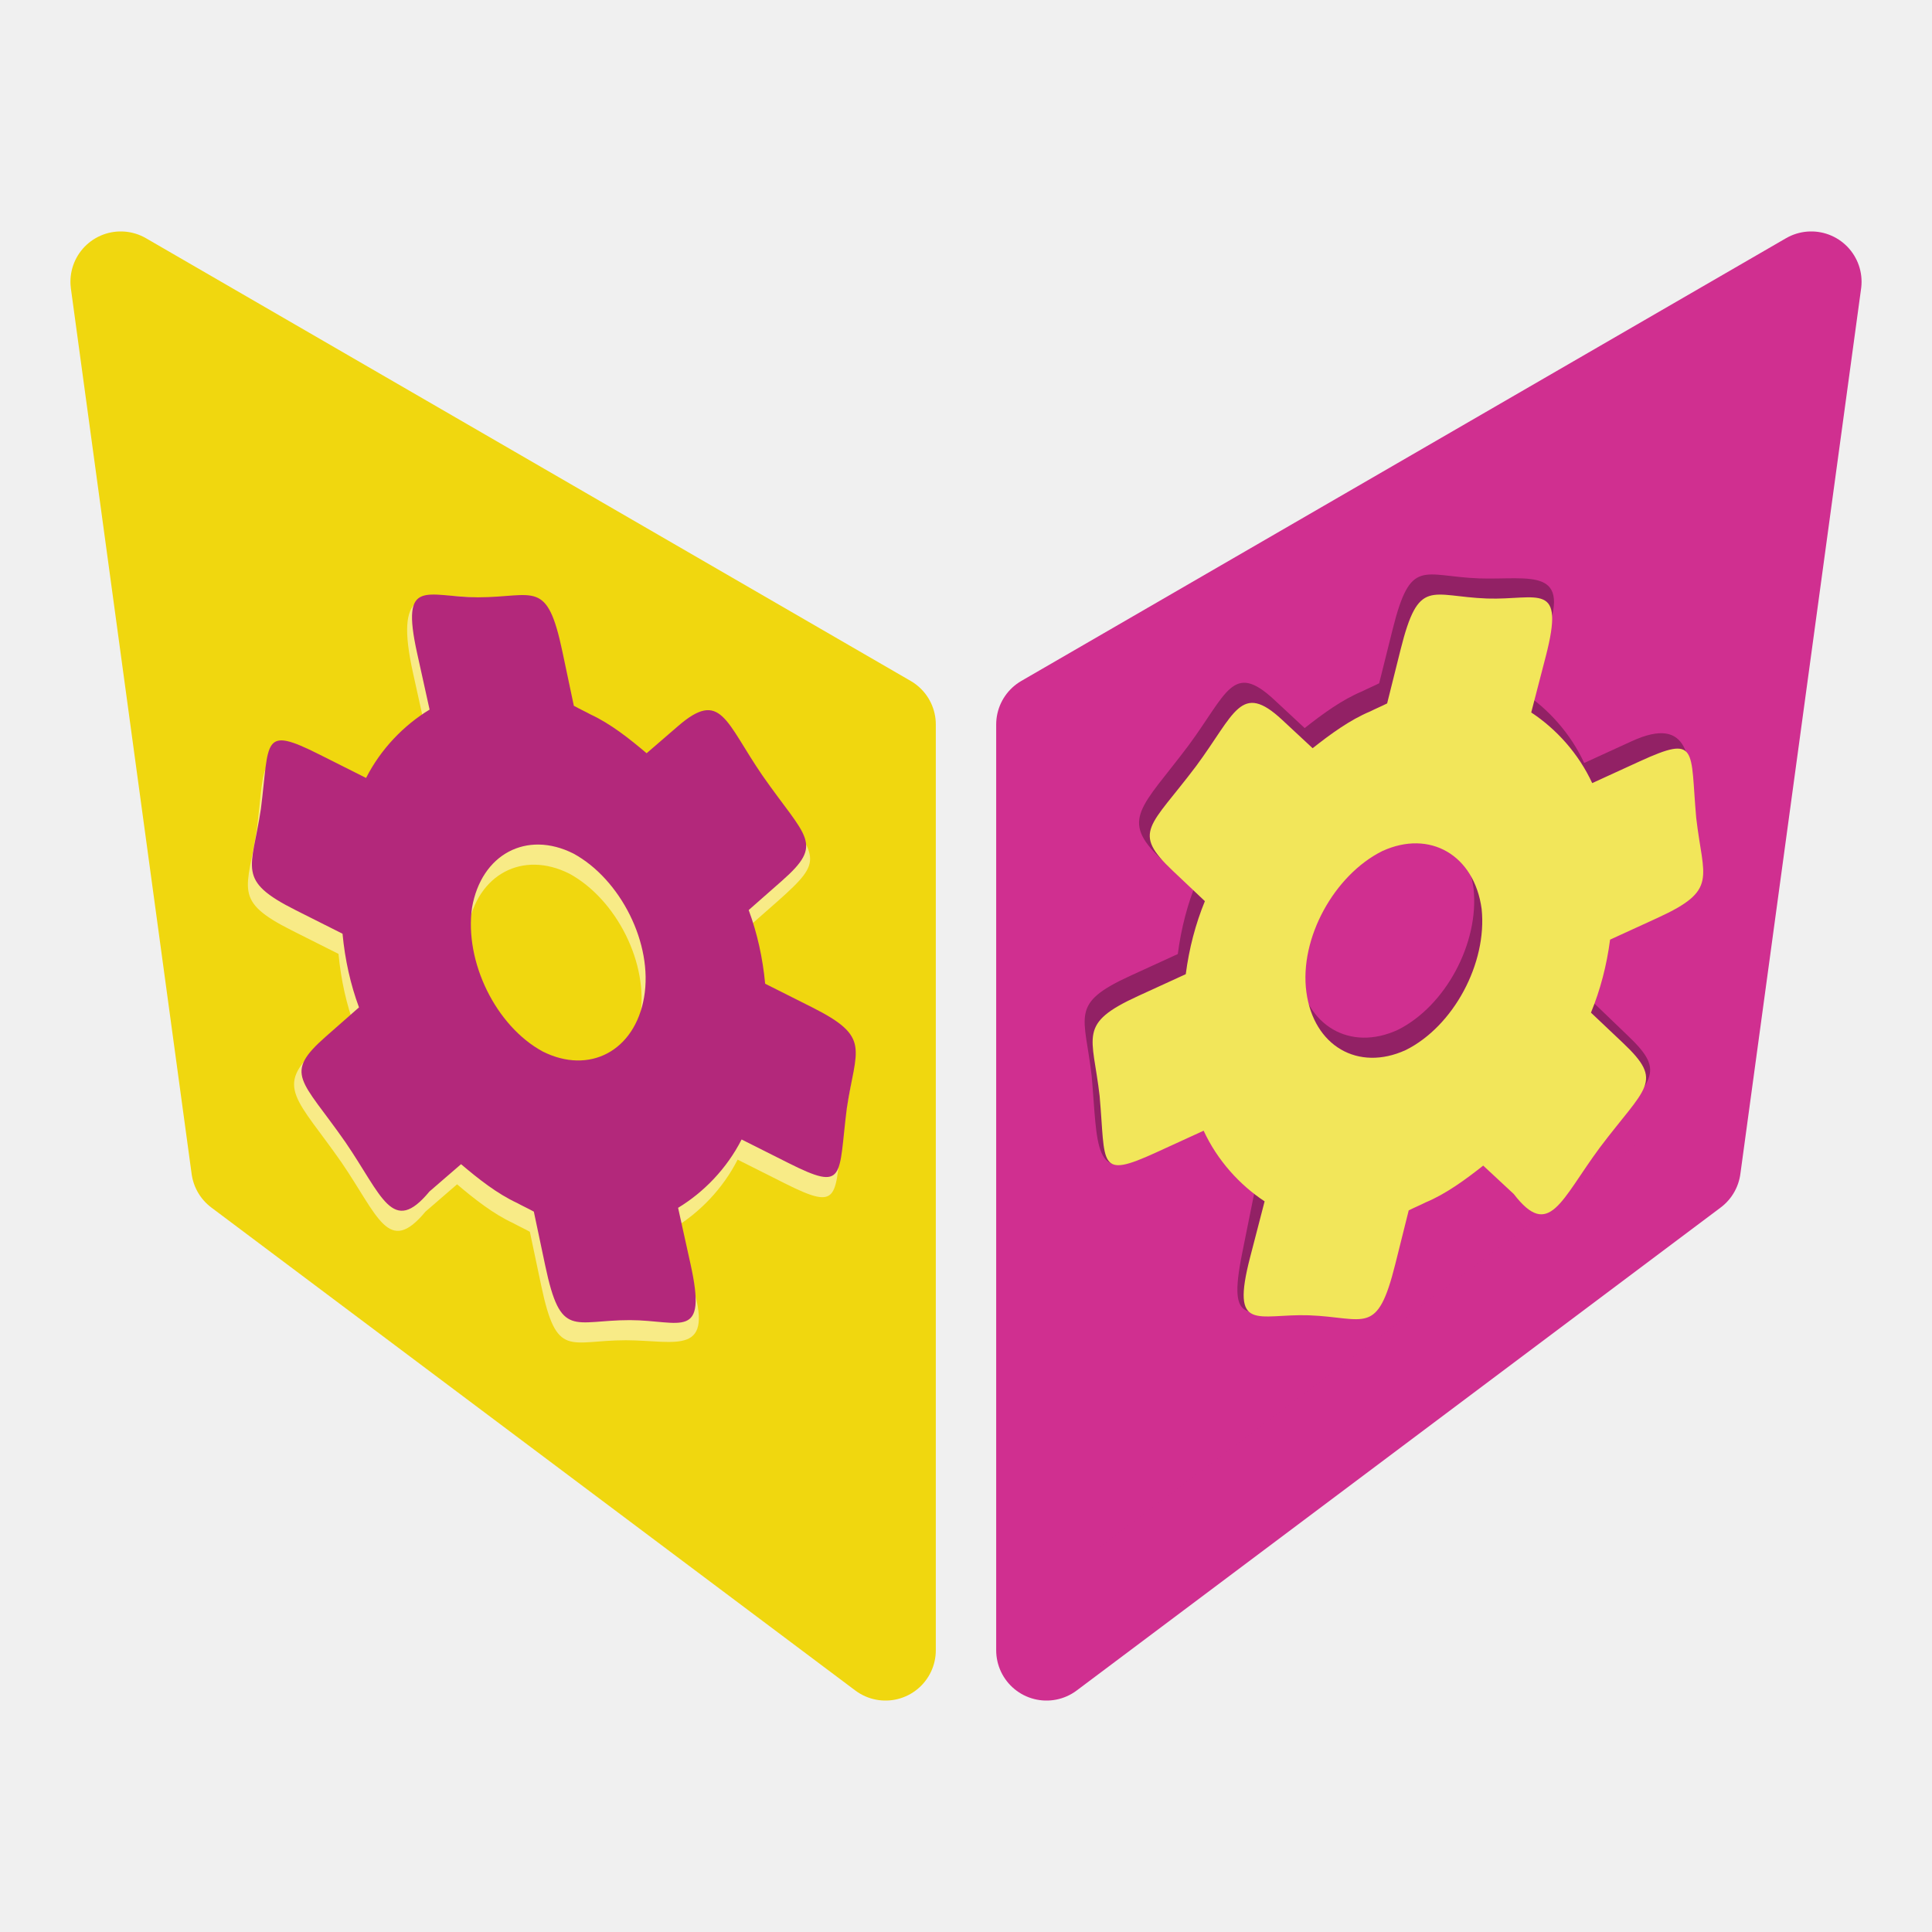
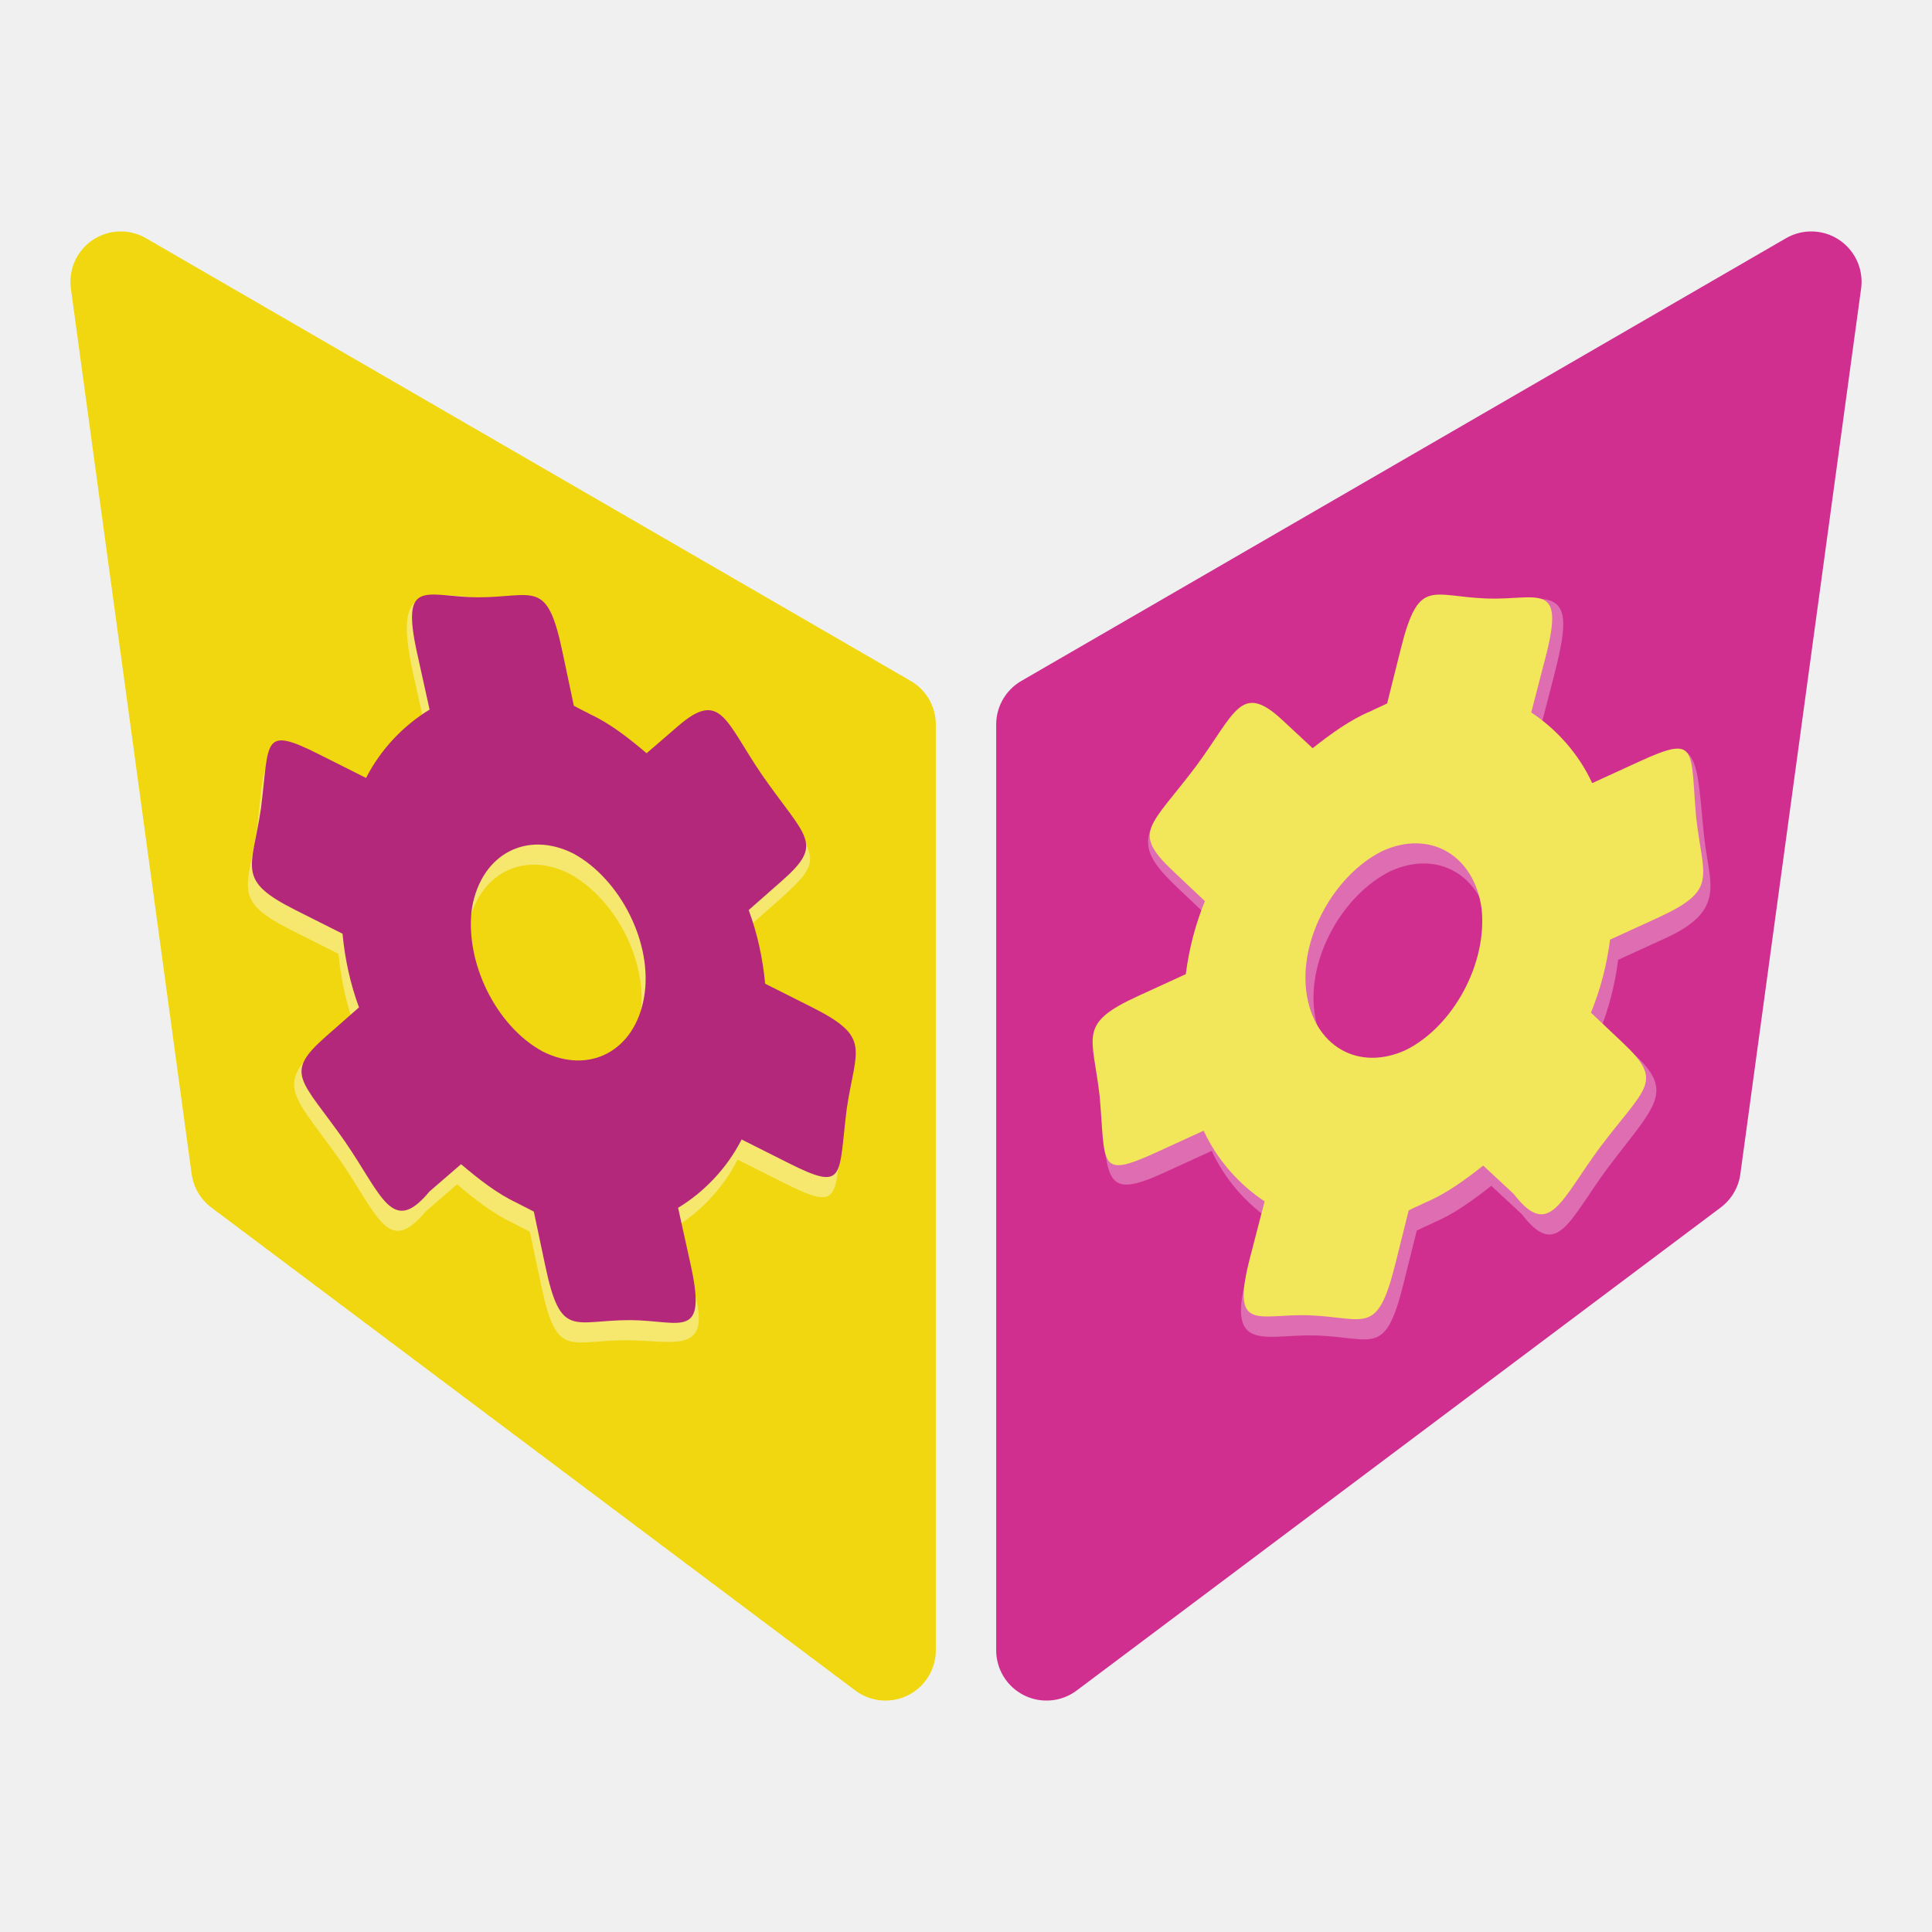
<svg xmlns="http://www.w3.org/2000/svg" width="48" version="1.1" height="48">
  <path style="fill:#f0d70f;stroke:#f0d70f;stroke-linejoin:round;stroke-linecap:round;stroke-width:2.5" d="M 3,7 22,18 V 41 L 6,29 Z" />
-   <path style="opacity:.5;fill:#fff;stroke-width:.356" d="m 6.382,20.597 c 0.215,-1.705 0.014,-2.075 1.453,-1.352 l 1.16,.583 c 0.367,-0.723 0.943,-1.314 1.578,-1.698 l -.309,-1.398 c -0.468,-2.118 0.204,-1.979 1.497,-1.891 1.409,0.096 1.726,0.026 2.112,1.85 l .284,1.345 c 0.125,0.07 0.29,0.146 0.415,0.215 0.495,0.229 0.964,0.6 1.393,0.964 l .785,-.678 c 1.061,-0.916 1.554,-0.103 2.472,1.237 1.094,1.569 1.276,1.569 0.101,2.615 l -.821,.722 c 0.212,0.574 0.348,1.184 0.409,1.83 l 1.16,.583 c 1.491,0.749 1.095,1.012 0.868,2.518 -0.215,1.705 -0.014,2.075 -1.453,1.352 l -1.16,-.583 c -0.367,0.723 -0.943,1.314 -1.578,1.698 l .431,1.339 c 0.602,1.872 -0.361,1.454 -1.63,1.45 -1.413,0.001 -1.716,0.474 -2.101,-1.35 l -.284,-1.345 c -0.125,-0.07 -0.29,-0.146 -0.415,-0.215 -0.495,-0.229 -0.964,-0.6 -1.393,-0.964 l -.785,.678 c -0.921,1.112 -1.172,0.113 -2.089,-1.226 -1.094,-1.569 -1.68,-1.877 -0.611,-2.817 l .948,-.53 c -0.212,-0.574 -0.348,-1.184 -0.409,-1.83 l -1.16,-.583 c -1.491,-0.749 -1.095,-1.012 -0.868,-2.518 Z  m 7.001,6.027 c 1.16,0.583 2.289,-0.014 2.519,-1.347 0.23,-1.333 -0.591,-2.938 -1.756,-3.571 -1.16,-0.583 -2.289,0.014 -2.519,1.347 -0.19,1.34 0.591,2.938 1.756,3.571 z " />
+   <path style="opacity:.4;fill:#fff;stroke-width:.356" d="m 6.382,20.597 c 0.215,-1.705 0.014,-2.075 1.453,-1.352 l 1.16,.583 c 0.367,-0.723 0.943,-1.314 1.578,-1.698 l -.309,-1.398 c -0.468,-2.118 0.137,-2.017 1.497,-1.891 1.409,0.096 1.726,0.026 2.112,1.85 l .284,1.345 c 0.125,0.07 0.29,0.146 0.415,0.215 0.495,0.229 0.964,0.6 1.393,0.964 l .785,-.678 c 1.061,-0.916 1.554,-0.103 2.472,1.237 1.094,1.569 1.276,1.569 0.101,2.615 l -.821,.722 c 0.212,0.574 0.348,1.184 0.409,1.83 l 1.16,.583 c 1.491,0.749 1.095,1.012 0.868,2.518 -0.215,1.705 -0.014,2.075 -1.453,1.352 l -1.16,-.583 c -0.367,0.723 -0.943,1.314 -1.578,1.698 l .431,1.339 c 0.602,1.872 -0.361,1.454 -1.63,1.45 -1.413,0.001 -1.716,0.474 -2.101,-1.35 l -.284,-1.345 c -0.125,-0.07 -0.29,-0.146 -0.415,-0.215 -0.495,-0.229 -0.964,-0.6 -1.393,-0.964 l -.785,.678 c -0.921,1.112 -1.172,0.113 -2.089,-1.226 -1.094,-1.569 -1.68,-1.877 -0.611,-2.817 l .948,-.53 c -0.212,-0.574 -0.348,-1.184 -0.409,-1.83 l -1.16,-.583 c -1.491,-0.749 -1.095,-1.012 -0.868,-2.518 z  m 7.001,6.027 c 1.16,0.583 2.289,-0.014 2.519,-1.347 0.23,-1.333 -0.591,-2.938 -1.756,-3.571 -1.16,-0.583 -2.289,0.014 -2.519,1.347 -0.19,1.34 0.591,2.938 1.756,3.571 z " />
  <path style="fill:#d02f90;stroke:#d02f90;stroke-linejoin:round;stroke-linecap:round;stroke-width:2.5" d="M 45,7 26,18 V 41 L 42,29 Z" />
  <g style="stroke-width:.356">
-     <path style="opacity:.3" d="m 42.042,19.918 c -0.048,-1.015 -0.039,-2.173 -1.502,-1.503 l -1.181,.541 c -0.34,-0.736 -0.895,-1.347 -1.515,-1.755 l .529,-1.322 c 0.731,-1.826 -0.358,-1.467 -1.626,-1.509 -1.412,-0.053 -1.697,-0.536 -2.149,1.273 l -.333,1.333 c -0.127,0.065 -0.295,0.135 -0.423,0.2 -0.503,0.21 -0.986,0.564 -1.428,0.913 l -.76,-.707 c -1.027,-0.954 -1.167,-0.156 -2.133,1.149 -1.15,1.528 -1.712,1.829 -0.678,2.807 l .894,.551 c -0.232,0.566 -0.391,1.17 -0.475,1.814 l -1.181,.541 c -1.517,0.695 -1.132,0.972 -0.959,2.485 0.153,1.712 0.028,2.742 1.403,1.904 l 1.381,-.841 c 0.34,0.736 0.695,1.147 1.315,1.555 l -.359,1.785 c -0.388,1.928 0.188,1.404 1.457,1.446 1.412,0.053 1.697,0.136 2.149,-1.673 l .333,-1.333 c 0.127,-0.065 0.295,-0.135 0.423,-0.2 0.503,-0.21 0.986,-0.564 1.428,-0.913 l .76,.707 c 0.88,1.144 1.467,0.456 2.432,-0.849 1.15,-1.528 1.613,-1.629 0.578,-2.607 l -1.094,-1.051 c 0.232,-0.566 0.391,-1.17 0.475,-1.814 l 1.181,-.541 c 1.517,-0.695 1.1,-1.529 1.059,-2.386 Z  m -7.316,5.67 c -1.181,0.541 -2.287,-0.097 -2.469,-1.438 -0.182,-1.341 0.698,-2.914 1.885,-3.505 1.181,-0.541 2.287,0.097 2.469,1.438 0.141,1.346 -0.698,2.914 -1.885,3.505 z " />
+     <path style="opacity:.3;fill:#fff" d="m 42.342,20.819 c -0.187,-1.709 -0.071,-2.748 -1.447,-1.901 l -1.137,1.038 c -0.34,-0.736 -0.895,-1.347 -1.515,-1.755 l .359,-1.385 c 0.494,-1.904 0.296,-2.138 -1.378,-1.836 -1.412,-0.053 -1.775,-0.145 -2.227,1.664 l -.333,1.333 c -0.127,0.065 -0.295,0.135 -0.423,0.2 -0.503,0.21 -0.986,0.564 -1.428,0.913 l -.76,-.707 c -1.027,-0.954 -1.388,-0.399 -2.353,0.906 -1.626,1.451 -1.392,1.872 -0.357,2.85 l .794,.751 c -0.232,0.566 -0.391,1.17 -0.475,1.814 l -1.181,.541 c -1.517,0.695 -1.065,0.917 -1.114,2.397 0.153,1.712 0.094,2.162 1.557,1.492 l 1.181,-.541 c 0.34,0.736 0.895,1.347 1.515,1.755 l -.658,1.397 c -0.494,1.904 0.487,1.393 1.755,1.435 1.412,0.053 1.697,0.536 2.149,-1.273 l .333,-1.333 c 0.127,-0.065 0.295,-0.135 0.423,-0.2 0.503,-0.21 0.986,-0.564 1.428,-0.913 l .76,.707 c 0.88,1.144 1.167,0.156 2.133,-1.149 1.15,-1.528 1.698,-1.883 0.656,-2.826 l -.871,-.532 c 0.232,-0.566 0.391,-1.17 0.475,-1.814 l 1.181,-.541 c 1.517,-0.695 1.082,-1.358 0.959,-2.485 z  m -7.216,5.769 c -1.181,0.541 -2.287,-0.097 -2.469,-1.438 -0.182,-1.341 0.698,-2.914 1.885,-3.505 1.181,-0.541 2.287,0.097 2.469,1.438 0.141,1.346 -0.698,2.914 -1.885,3.505 z " />
    <path style="fill:#f2e65a" d="m 42.142,20.319 c -0.153,-1.712 0.061,-2.074 -1.403,-1.404 l -1.181,.541 c -0.34,-0.736 -0.895,-1.347 -1.515,-1.755 l .359,-1.385 c 0.494,-1.904 -0.188,-1.404 -1.457,-1.446 -1.412,-0.053 -1.697,-0.536 -2.149,1.273 l -.333,1.333 c -0.127,0.065 -0.295,0.135 -0.423,0.2 -0.503,0.21 -0.986,0.564 -1.428,0.913 l -.76,-.707 c -1.027,-0.954 -1.167,-0.156 -2.133,1.149 -1.15,1.528 -1.613,1.629 -0.578,2.607 l .794,.751 c -0.232,0.566 -0.391,1.17 -0.475,1.814 l -1.181,.541 c -1.517,0.695 -1.132,0.972 -0.959,2.485 0.153,1.712 -0.061,2.074 1.403,1.404 l 1.181,-.541 c 0.34,0.736 0.895,1.347 1.515,1.755 l -.359,1.385 c -0.494,1.904 0.188,1.404 1.457,1.446 1.412,0.053 1.697,0.536 2.149,-1.273 l .333,-1.333 c 0.127,-0.065 0.295,-0.135 0.423,-0.2 0.503,-0.21 0.986,-0.564 1.428,-0.913 l .76,.707 c 0.88,1.144 1.167,0.156 2.133,-1.149 1.15,-1.528 1.613,-1.629 0.578,-2.607 l -.794,-.751 c 0.232,-0.566 0.391,-1.17 0.475,-1.814 l 1.181,-.541 c 1.517,-0.695 1.132,-0.972 0.959,-2.485 z  m -7.216,5.769 c -1.181,0.541 -2.287,-0.097 -2.469,-1.438 -0.182,-1.341 0.698,-2.914 1.885,-3.505 1.181,-0.541 2.287,0.097 2.469,1.438 0.141,1.346 -0.698,2.914 -1.885,3.505 z " />
-     <path style="fill:#b3287b" d="m 6.482,20.097 c 0.215,-1.705 0.014,-2.075 1.453,-1.352 l 1.16,.583 c 0.367,-0.723 0.943,-1.314 1.578,-1.698 l -.309,-1.398 c -0.424,-1.921 0.239,-1.396 1.508,-1.392 1.413,-0.001 1.716,-0.474 2.101,1.35 l .284,1.345 c 0.125,0.07 0.29,0.146 0.415,0.215 0.495,0.229 0.964,0.6 1.393,0.964 l .785,-.678 c 1.061,-0.916 1.172,-0.113 2.089,1.226 1.094,1.569 1.552,1.686 0.483,2.626 l -.821,.722 c 0.212,0.574 0.348,1.184 0.409,1.83 l 1.16,.583 c 1.491,0.749 1.095,1.012 0.868,2.518 -0.215,1.705 -0.014,2.075 -1.453,1.352 l -1.16,-.583 c -0.367,0.723 -0.943,1.314 -1.578,1.698 l .309,1.398 c 0.424,1.921 -0.239,1.396 -1.508,1.392 -1.413,0.001 -1.716,0.474 -2.101,-1.35 l -.284,-1.345 c -0.125,-0.07 -0.29,-0.146 -0.415,-0.215 -0.495,-0.229 -0.964,-0.6 -1.393,-0.964 l -.785,.678 c -0.921,1.112 -1.172,0.113 -2.089,-1.226 -1.094,-1.569 -1.552,-1.686 -0.483,-2.626 l .821,-.722 c -0.212,-0.574 -0.348,-1.184 -0.409,-1.83 l -1.16,-.583 c -1.491,-0.749 -1.095,-1.012 -0.868,-2.518 Z  m 7.001,6.027 c 1.16,0.583 2.289,-0.014 2.519,-1.347 0.23,-1.333 -0.591,-2.938 -1.756,-3.571 -1.16,-0.583 -2.289,0.014 -2.519,1.347 -0.19,1.34 0.591,2.938 1.756,3.571 z " />
+     <path style="fill:#b3287b" d="m 6.482,20.097 c 0.215,-1.705 0.014,-2.075 1.453,-1.352 l 1.16,.583 c 0.367,-0.723 0.943,-1.314 1.578,-1.698 l -.309,-1.398 c -0.424,-1.921 0.239,-1.396 1.508,-1.392 1.413,-0.001 1.716,-0.474 2.101,1.35 l .284,1.345 c 0.125,0.07 0.29,0.146 0.415,0.215 0.495,0.229 0.964,0.6 1.393,0.964 l .785,-.678 c 1.061,-0.916 1.172,-0.113 2.089,1.226 1.094,1.569 1.552,1.686 0.483,2.626 l -.821,.722 c 0.212,0.574 0.348,1.184 0.409,1.83 l 1.16,.583 c 1.491,0.749 1.095,1.012 0.868,2.518 -0.215,1.705 -0.014,2.075 -1.453,1.352 l -1.16,-.583 c -0.367,0.723 -0.943,1.314 -1.578,1.698 l .309,1.398 c 0.424,1.921 -0.239,1.396 -1.508,1.392 -1.413,0.001 -1.716,0.474 -2.101,-1.35 l -.284,-1.345 c -0.125,-0.07 -0.29,-0.146 -0.415,-0.215 -0.495,-0.229 -0.964,-0.6 -1.393,-0.964 l -.785,.678 c -0.921,1.112 -1.172,0.113 -2.089,-1.226 -1.094,-1.569 -1.552,-1.686 -0.483,-2.626 l .821,-.722 c -0.212,-0.574 -0.348,-1.184 -0.409,-1.83 l -1.16,-.583 c -1.491,-0.749 -1.095,-1.012 -0.868,-2.518 z  m 7.001,6.027 c 1.16,0.583 2.289,-0.014 2.519,-1.347 0.23,-1.333 -0.591,-2.938 -1.756,-3.571 -1.16,-0.583 -2.289,0.014 -2.519,1.347 -0.19,1.34 0.591,2.938 1.756,3.571 z " />
  </g>
</svg>
